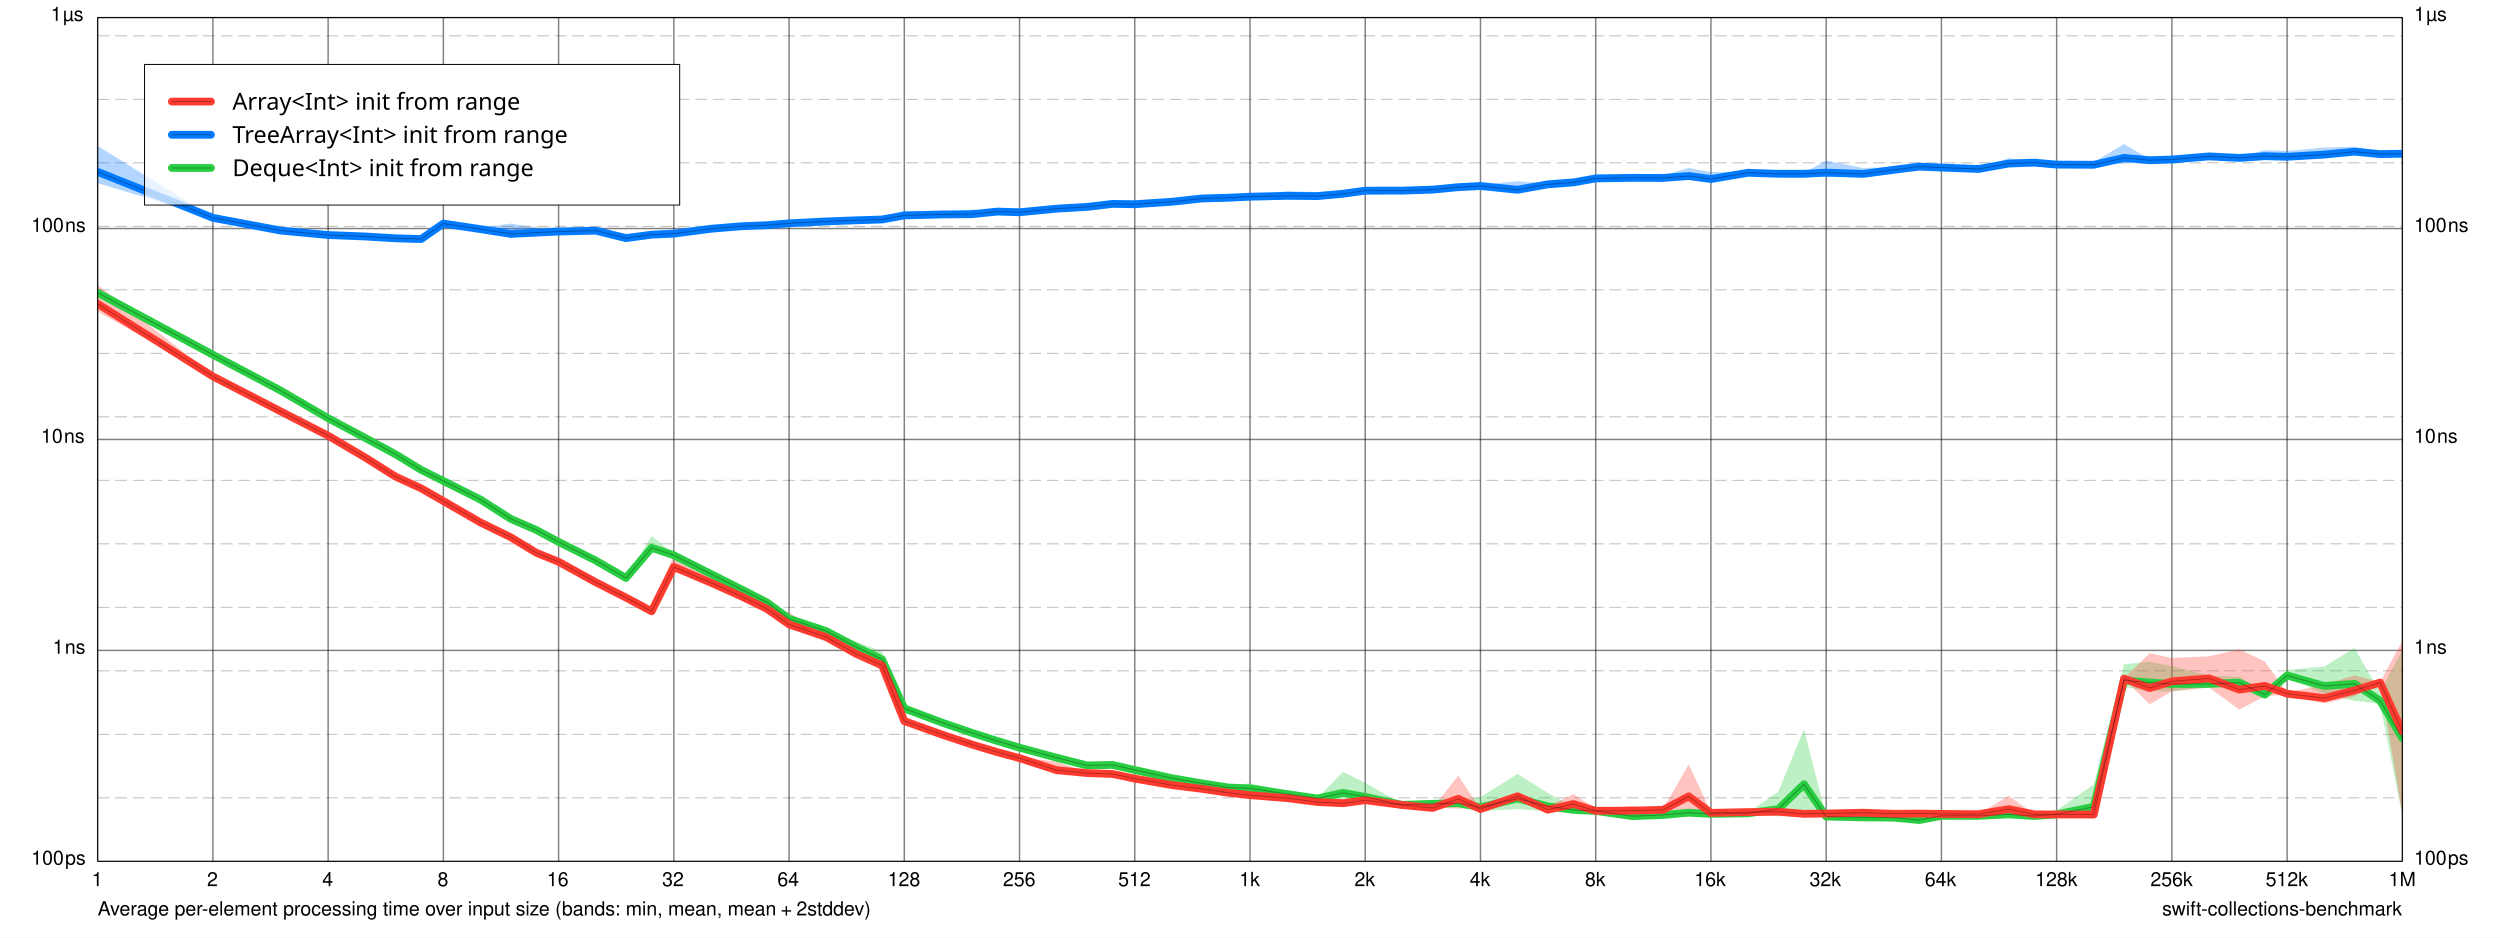
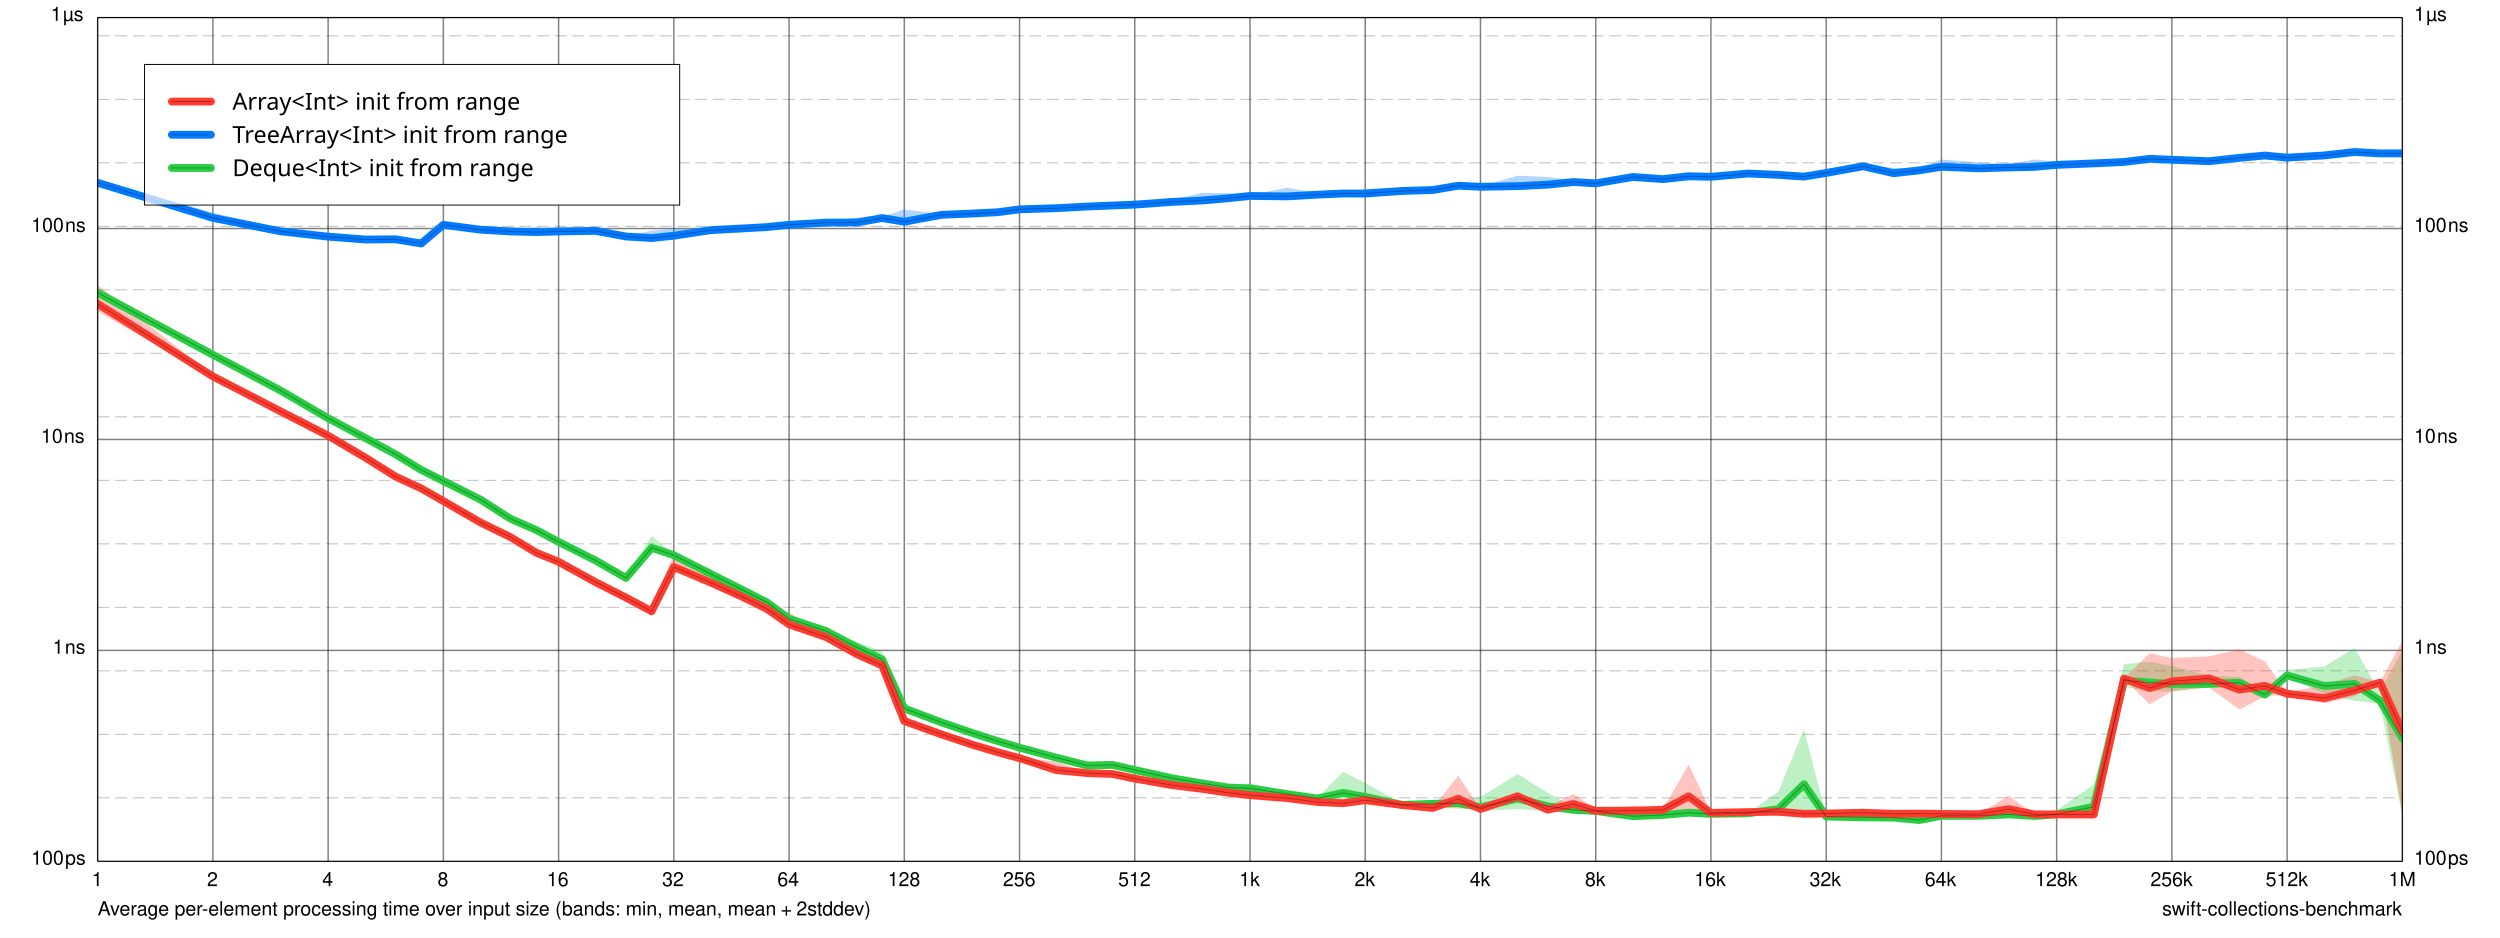
<svg xmlns="http://www.w3.org/2000/svg" xmlns:xlink="http://www.w3.org/1999/xlink" width="1280.0px" height="480.0px" viewBox="0.0 0.0 1280.0 480.0" version="1.1">
  <path d="M 0 0 L 0 480 L 1280 480 L 1280 0 z" fill="#FFFFFF" fill-opacity="1.0" stroke="none" />
  <text x="50" y="468.7" font-family="Helvetica" font-size="10" font-weight="normal" font-style="normal" fill="#000000" fill-opacity="1">Average per-element processing time over input size (bands: min, mean, mean + 2stddev)</text>
  <a xlink:href="https://github.com/apple/swift-collections-benchmark">
    <text x="1107" y="468.7" font-family="Helvetica" font-size="10" font-weight="normal" font-style="normal" fill="#000000" fill-opacity="1">swift-collections-benchmark</text>
  </a>
  <path d="M 50 9 L 50 441" fill="none" stroke-width="0.75" stroke="#000000" stroke-opacity="0.498" stroke-linecap="butt" stroke-linejoin="round" />
  <text x="47" y="453.7" font-family="Helvetica" font-size="10" font-weight="normal" font-style="normal" fill="#000000" fill-opacity="1">1</text>
  <path d="M 109 9 L 109 441" fill="none" stroke-width="0.75" stroke="#000000" stroke-opacity="0.498" stroke-linecap="butt" stroke-linejoin="round" />
  <text x="106" y="453.7" font-family="Helvetica" font-size="10" font-weight="normal" font-style="normal" fill="#000000" fill-opacity="1">2</text>
  <path d="M 168 9 L 168 441" fill="none" stroke-width="0.75" stroke="#000000" stroke-opacity="0.498" stroke-linecap="butt" stroke-linejoin="round" />
  <text x="165" y="453.7" font-family="Helvetica" font-size="10" font-weight="normal" font-style="normal" fill="#000000" fill-opacity="1">4</text>
  <path d="M 227 9 L 227 441" fill="none" stroke-width="0.75" stroke="#000000" stroke-opacity="0.498" stroke-linecap="butt" stroke-linejoin="round" />
  <text x="224" y="453.7" font-family="Helvetica" font-size="10" font-weight="normal" font-style="normal" fill="#000000" fill-opacity="1">8</text>
  <path d="M 286 9 L 286 441" fill="none" stroke-width="0.75" stroke="#000000" stroke-opacity="0.498" stroke-linecap="butt" stroke-linejoin="round" />
  <text x="280" y="453.7" font-family="Helvetica" font-size="10" font-weight="normal" font-style="normal" fill="#000000" fill-opacity="1">16</text>
  <path d="M 345 9 L 345 441" fill="none" stroke-width="0.75" stroke="#000000" stroke-opacity="0.498" stroke-linecap="butt" stroke-linejoin="round" />
  <text x="339" y="453.7" font-family="Helvetica" font-size="10" font-weight="normal" font-style="normal" fill="#000000" fill-opacity="1">32</text>
  <path d="M 404 9 L 404 441" fill="none" stroke-width="0.75" stroke="#000000" stroke-opacity="0.498" stroke-linecap="butt" stroke-linejoin="round" />
  <text x="398" y="453.7" font-family="Helvetica" font-size="10" font-weight="normal" font-style="normal" fill="#000000" fill-opacity="1">64</text>
  <path d="M 463 9 L 463 441" fill="none" stroke-width="0.75" stroke="#000000" stroke-opacity="0.498" stroke-linecap="butt" stroke-linejoin="round" />
  <text x="454.5" y="453.7" font-family="Helvetica" font-size="10" font-weight="normal" font-style="normal" fill="#000000" fill-opacity="1">128</text>
  <path d="M 522 9 L 522 441" fill="none" stroke-width="0.75" stroke="#000000" stroke-opacity="0.498" stroke-linecap="butt" stroke-linejoin="round" />
  <text x="513.5" y="453.7" font-family="Helvetica" font-size="10" font-weight="normal" font-style="normal" fill="#000000" fill-opacity="1">256</text>
  <path d="M 581 9 L 581 441" fill="none" stroke-width="0.75" stroke="#000000" stroke-opacity="0.498" stroke-linecap="butt" stroke-linejoin="round" />
  <text x="572.5" y="453.7" font-family="Helvetica" font-size="10" font-weight="normal" font-style="normal" fill="#000000" fill-opacity="1">512</text>
  <path d="M 640 9 L 640 441" fill="none" stroke-width="0.75" stroke="#000000" stroke-opacity="0.498" stroke-linecap="butt" stroke-linejoin="round" />
  <text x="634.5" y="453.7" font-family="Helvetica" font-size="10" font-weight="normal" font-style="normal" fill="#000000" fill-opacity="1">1k</text>
  <path d="M 699 9 L 699 441" fill="none" stroke-width="0.75" stroke="#000000" stroke-opacity="0.498" stroke-linecap="butt" stroke-linejoin="round" />
  <text x="693.5" y="453.7" font-family="Helvetica" font-size="10" font-weight="normal" font-style="normal" fill="#000000" fill-opacity="1">2k</text>
  <path d="M 758 9 L 758 441" fill="none" stroke-width="0.75" stroke="#000000" stroke-opacity="0.498" stroke-linecap="butt" stroke-linejoin="round" />
  <text x="752.5" y="453.7" font-family="Helvetica" font-size="10" font-weight="normal" font-style="normal" fill="#000000" fill-opacity="1">4k</text>
  <path d="M 817 9 L 817 441" fill="none" stroke-width="0.75" stroke="#000000" stroke-opacity="0.498" stroke-linecap="butt" stroke-linejoin="round" />
  <text x="811.5" y="453.7" font-family="Helvetica" font-size="10" font-weight="normal" font-style="normal" fill="#000000" fill-opacity="1">8k</text>
  <path d="M 876 9 L 876 441" fill="none" stroke-width="0.75" stroke="#000000" stroke-opacity="0.498" stroke-linecap="butt" stroke-linejoin="round" />
  <text x="867.5" y="453.7" font-family="Helvetica" font-size="10" font-weight="normal" font-style="normal" fill="#000000" fill-opacity="1">16k</text>
  <path d="M 935 9 L 935 441" fill="none" stroke-width="0.75" stroke="#000000" stroke-opacity="0.498" stroke-linecap="butt" stroke-linejoin="round" />
  <text x="926.5" y="453.7" font-family="Helvetica" font-size="10" font-weight="normal" font-style="normal" fill="#000000" fill-opacity="1">32k</text>
  <path d="M 994 9 L 994 441" fill="none" stroke-width="0.75" stroke="#000000" stroke-opacity="0.498" stroke-linecap="butt" stroke-linejoin="round" />
  <text x="985.5" y="453.7" font-family="Helvetica" font-size="10" font-weight="normal" font-style="normal" fill="#000000" fill-opacity="1">64k</text>
  <path d="M 1053 9 L 1053 441" fill="none" stroke-width="0.75" stroke="#000000" stroke-opacity="0.498" stroke-linecap="butt" stroke-linejoin="round" />
  <text x="1042" y="453.7" font-family="Helvetica" font-size="10" font-weight="normal" font-style="normal" fill="#000000" fill-opacity="1">128k</text>
  <path d="M 1112 9 L 1112 441" fill="none" stroke-width="0.75" stroke="#000000" stroke-opacity="0.498" stroke-linecap="butt" stroke-linejoin="round" />
  <text x="1101" y="453.7" font-family="Helvetica" font-size="10" font-weight="normal" font-style="normal" fill="#000000" fill-opacity="1">256k</text>
  <path d="M 1171 9 L 1171 441" fill="none" stroke-width="0.75" stroke="#000000" stroke-opacity="0.498" stroke-linecap="butt" stroke-linejoin="round" />
  <text x="1160" y="453.7" font-family="Helvetica" font-size="10" font-weight="normal" font-style="normal" fill="#000000" fill-opacity="1">512k</text>
  <path d="M 1230 9 L 1230 441" fill="none" stroke-width="0.75" stroke="#000000" stroke-opacity="0.498" stroke-linecap="butt" stroke-linejoin="round" />
  <text x="1223" y="453.7" font-family="Helvetica" font-size="10" font-weight="normal" font-style="normal" fill="#000000" fill-opacity="1">1M</text>
  <path d="M 50 441 L 1230 441" fill="none" stroke-width="0.75" stroke="#000000" stroke-opacity="0.498" stroke-linecap="butt" stroke-linejoin="round" />
  <text x="16" y="442.7" font-family="Helvetica" font-size="10" font-weight="normal" font-style="normal" fill="#000000" fill-opacity="1">100 ps</text>
  <text x="1236" y="442.7" font-family="Helvetica" font-size="10" font-weight="normal" font-style="normal" fill="#000000" fill-opacity="1">100 ps</text>
  <path d="M 50 333 L 1230 333" fill="none" stroke-width="0.75" stroke="#000000" stroke-opacity="0.498" stroke-linecap="butt" stroke-linejoin="round" />
  <text x="27" y="334.7" font-family="Helvetica" font-size="10" font-weight="normal" font-style="normal" fill="#000000" fill-opacity="1">1 ns</text>
  <text x="1236" y="334.7" font-family="Helvetica" font-size="10" font-weight="normal" font-style="normal" fill="#000000" fill-opacity="1">1 ns</text>
  <path d="M 50 225 L 1230 225" fill="none" stroke-width="0.75" stroke="#000000" stroke-opacity="0.498" stroke-linecap="butt" stroke-linejoin="round" />
  <text x="21" y="226.7" font-family="Helvetica" font-size="10" font-weight="normal" font-style="normal" fill="#000000" fill-opacity="1">10 ns</text>
  <text x="1236" y="226.7" font-family="Helvetica" font-size="10" font-weight="normal" font-style="normal" fill="#000000" fill-opacity="1">10 ns</text>
  <path d="M 50 117 L 1230 117" fill="none" stroke-width="0.75" stroke="#000000" stroke-opacity="0.498" stroke-linecap="butt" stroke-linejoin="round" />
  <text x="16" y="118.7" font-family="Helvetica" font-size="10" font-weight="normal" font-style="normal" fill="#000000" fill-opacity="1">100 ns</text>
  <text x="1236" y="118.7" font-family="Helvetica" font-size="10" font-weight="normal" font-style="normal" fill="#000000" fill-opacity="1">100 ns</text>
  <path d="M 50 9 L 1230 9" fill="none" stroke-width="0.75" stroke="#000000" stroke-opacity="0.498" stroke-linecap="butt" stroke-linejoin="round" />
  <text x="26" y="10.7" font-family="Helvetica" font-size="10" font-weight="normal" font-style="normal" fill="#000000" fill-opacity="1">1 µs</text>
  <text x="1236" y="10.7" font-family="Helvetica" font-size="10" font-weight="normal" font-style="normal" fill="#000000" fill-opacity="1">1 µs</text>
  <path d="M 50 408.49 L 1230 408.49" fill="none" stroke-width="0.5" stroke="#000000" stroke-opacity="0.259" stroke-linecap="butt" stroke-linejoin="round" stroke-dasharray="6 3" stroke-dashoffset="0" />
  <path d="M 50 375.98 L 1230 375.98" fill="none" stroke-width="0.5" stroke="#000000" stroke-opacity="0.259" stroke-linecap="butt" stroke-linejoin="round" stroke-dasharray="6 3" stroke-dashoffset="0" />
  <path d="M 50 343.47 L 1230 343.47" fill="none" stroke-width="0.5" stroke="#000000" stroke-opacity="0.259" stroke-linecap="butt" stroke-linejoin="round" stroke-dasharray="6 3" stroke-dashoffset="0" />
  <path d="M 50 310.96 L 1230 310.96" fill="none" stroke-width="0.5" stroke="#000000" stroke-opacity="0.259" stroke-linecap="butt" stroke-linejoin="round" stroke-dasharray="6 3" stroke-dashoffset="0" />
  <path d="M 50 278.44 L 1230 278.44" fill="none" stroke-width="0.5" stroke="#000000" stroke-opacity="0.259" stroke-linecap="butt" stroke-linejoin="round" stroke-dasharray="6 3" stroke-dashoffset="0" />
  <path d="M 50 245.93 L 1230 245.93" fill="none" stroke-width="0.5" stroke="#000000" stroke-opacity="0.259" stroke-linecap="butt" stroke-linejoin="round" stroke-dasharray="6 3" stroke-dashoffset="0" />
  <path d="M 50 213.42 L 1230 213.42" fill="none" stroke-width="0.5" stroke="#000000" stroke-opacity="0.259" stroke-linecap="butt" stroke-linejoin="round" stroke-dasharray="6 3" stroke-dashoffset="0" />
  <path d="M 50 180.91 L 1230 180.91" fill="none" stroke-width="0.5" stroke="#000000" stroke-opacity="0.259" stroke-linecap="butt" stroke-linejoin="round" stroke-dasharray="6 3" stroke-dashoffset="0" />
  <path d="M 50 148.4 L 1230 148.4" fill="none" stroke-width="0.5" stroke="#000000" stroke-opacity="0.259" stroke-linecap="butt" stroke-linejoin="round" stroke-dasharray="6 3" stroke-dashoffset="0" />
  <path d="M 50 115.89 L 1230 115.89" fill="none" stroke-width="0.5" stroke="#000000" stroke-opacity="0.259" stroke-linecap="butt" stroke-linejoin="round" stroke-dasharray="6 3" stroke-dashoffset="0" />
  <path d="M 50 83.376 L 1230 83.376" fill="none" stroke-width="0.5" stroke="#000000" stroke-opacity="0.259" stroke-linecap="butt" stroke-linejoin="round" stroke-dasharray="6 3" stroke-dashoffset="0" />
  <path d="M 50 50.865 L 1230 50.865" fill="none" stroke-width="0.5" stroke="#000000" stroke-opacity="0.259" stroke-linecap="butt" stroke-linejoin="round" stroke-dasharray="6 3" stroke-dashoffset="0" />
  <path d="M 50 18.354 L 1230 18.354" fill="none" stroke-width="0.5" stroke="#000000" stroke-opacity="0.259" stroke-linecap="butt" stroke-linejoin="round" stroke-dasharray="6 3" stroke-dashoffset="0" />
  <path d="M 74 33 L 74 105 L 348 105 L 348 33 z" fill="#FFFFFF" fill-opacity="1.0" stroke="none" />
  <clipPath id="clip-0">
    <path d="M 50 9 L 50 441 L 1230 441 L 1230 9 z" />
  </clipPath>
  <g clip-path="url(#clip-0)">
    <path d="M 50 149.91L 109 181.64L 143.51 199.88L 168 214.15L 186.99 224.23L 202.51 232.04L 215.63 240.05L 227 246.27L 245.99 255.25L 261.51 264.6L 274.63 271.38L 286 276.93L 304.99 284.98L 320.51 295.92L 333.63 274.42L 345 283.68L 363.99 293.3L 379.51 301.41L 392.63 308.42L 404 316.8L 422.99 323.12L 438.51 328.51L 451.63 333.72L 463 362.72L 481.99 369.85L 497.51 374.83L 510.63 379.38L 522 382.49L 540.99 387.95L 556.51 391.66L 569.63 391.64L 581 394.24L 599.99 397.59L 615.51 400.95L 628.63 402.24L 640 401.04L 658.99 405.16L 674.51 408.65L 687.63 395.16L 699 400.81L 717.99 411.63L 733.51 410.36L 746.63 410.49L 758 408.11L 776.99 396.25L 792.51 406.02L 805.63 413.15L 817 412.85L 835.99 413.93L 851.51 414.85L 864.63 416.07L 876 414.73L 894.99 416.2L 910.51 405.33L 923.63 373.29L 935 417.8L 953.99 414.62L 969.51 415.24L 982.63 419.86L 994 417.5L 1013 417.68L 1028.5 415.16L 1041.6 417.55L 1053 414.92L 1072 401.61L 1087.5 340.08L 1100.6 338.82L 1112 341.03L 1131 345.89L 1146.5 346.6L 1159.6 354.39L 1171 343.01L 1190 341.25L 1205.5 331.8L 1218.6 354.49L 1230 332.79L 1230 417.59L 1218.6 360.35L 1205.5 358.83L 1190 355.29L 1171 346.92L 1159.6 356.11L 1146.5 350.59L 1131 351.75L 1112 353.93L 1100.6 353.9L 1087.5 351.73L 1072 417.89L 1053 417.72L 1041.6 417.86L 1028.5 417.63L 1013 417.7L 994 417.78L 982.63 419.86L 969.51 419.9L 953.99 419.94L 935 418.16L 923.63 417.74L 910.51 417.91L 894.99 416.5L 876 417.42L 864.63 416.1L 851.51 418.15L 835.99 419.34L 817 416.09L 805.63 415.21L 792.51 415.49L 776.99 414.24L 758 415.33L 746.63 411.48L 733.51 411.97L 717.99 412.25L 699 410.89L 687.63 410.45L 674.51 408.89L 658.99 407.08L 640 404.6L 628.63 403.53L 615.51 401.16L 599.99 398.76L 581 394.24L 569.63 391.64L 556.51 391.99L 540.99 387.95L 522 382.91L 510.63 379.38L 497.51 375.3L 481.99 369.86L 463 362.72L 451.63 339.11L 438.51 332.35L 422.99 323.12L 404 316.8L 392.63 308.42L 379.51 301.81L 363.99 294.1L 345 284.5L 333.63 282.8L 320.51 295.92L 304.99 287.73L 286 277.64L 274.63 271.38L 261.51 266.06L 245.99 255.98L 227 246.27L 215.63 240.78L 202.51 232.78L 186.99 224.23L 168 214.15L 143.51 199.88L 109 181.64L 50 149.91" fill="#28CD41" fill-opacity="0.302" stroke="none" />
-     <path d="M 50 74.718L 109 111.4L 143.51 117.17L 168 119.46L 186.99 119.54L 202.51 120.3L 215.63 120.85L 227 114.37L 245.99 116.74L 261.51 114.48L 274.63 116.54L 286 118.42L 304.99 117.77L 320.51 119.76L 333.63 119.48L 345 118.54L 363.99 116.93L 379.51 115.79L 392.63 114.97L 404 113.45L 422.99 112.82L 438.51 111.98L 451.63 111.78L 463 107.91L 481.99 109.22L 497.51 107.3L 510.63 108.18L 522 106.63L 540.99 106.57L 556.51 105.31L 569.63 102.5L 581 104.24L 599.99 102.63L 615.51 101.11L 628.63 100.91L 640 100.23L 658.99 97.877L 674.51 98.353L 687.63 97.488L 699 97.435L 717.99 96.105L 733.51 96.977L 746.63 95.292L 758 94.649L 776.99 92.775L 792.51 94.084L 805.63 92.208L 817 90.615L 835.99 89.997L 851.51 89.741L 864.63 85.99L 876 88.16L 894.99 87.86L 910.51 88.048L 923.63 88.484L 935 82.249L 953.99 86.005L 969.51 85.544L 982.63 83.314L 994 84.343L 1013 86.309L 1028.5 81L 1041.6 82.383L 1053 82.969L 1072 83.029L 1087.5 73.744L 1100.6 81.465L 1112 81.511L 1131 79.196L 1146.5 80.684L 1159.6 76.871L 1171 77.31L 1190 75.515L 1205.5 75.131L 1218.6 77.554L 1230 77.813L 1230 79.041L 1218.6 79.386L 1205.5 78.576L 1190 80.497L 1171 81.363L 1159.6 81.106L 1146.5 80.909L 1131 80.394L 1112 81.743L 1100.6 82.24L 1087.5 83.649L 1072 84.845L 1053 84.735L 1041.6 83.588L 1028.5 84.73L 1013 86.589L 994 86.322L 982.63 86.023L 969.51 87.473L 953.99 90.147L 935 90.751L 923.63 89.167L 910.51 89.316L 894.99 88.677L 876 92.985L 864.63 91.678L 851.51 91.601L 835.99 91.443L 817 91.6L 805.63 93.814L 792.51 94.495L 776.99 98.819L 758 95.449L 746.63 96.026L 733.51 97.128L 717.99 98.14L 699 97.701L 687.63 99.811L 674.51 101.15L 658.99 101.15L 640 100.88L 628.63 101.37L 615.51 101.79L 599.99 103.55L 581 104.68L 569.63 105.07L 556.51 106.17L 540.99 106.92L 522 109.43L 510.63 108.39L 497.51 110.53L 481.99 110.02L 463 111.19L 451.63 112.58L 438.51 113.07L 422.99 113.59L 404 114.67L 392.63 115.42L 379.51 115.87L 363.99 117.21L 345 120.03L 333.63 120.39L 320.51 122.71L 304.99 118.19L 286 118.62L 274.63 120.03L 261.51 121.77L 245.99 117.53L 227 114.5L 215.63 122.94L 202.51 122.63L 186.99 121.64L 168 120.66L 143.51 118.32L 109 111.56L 50 93.751" fill="#007AFF" fill-opacity="0.302" stroke="none" />
+     <path d="M 50 91.805L 109 108.93L 143.51 117.02L 168 119.6L 186.99 121.78L 202.51 122.25L 215.63 122.43L 227 113.91L 245.99 116.91L 261.51 118.19L 274.63 116.3L 286 118.03L 304.99 118.05L 320.51 120.94L 333.63 118.09L 345 117.11L 363.99 117.7L 379.51 115.85L 392.63 116.09L 404 114.31L 422.99 113.21L 438.51 111.44L 451.63 111.01L 463 107.2L 481.99 109.59L 497.51 109.3L 510.63 108.67L 522 105.52L 540.99 105.27L 556.51 105.42L 569.63 104.21L 581 104.33L 599.99 102.39L 615.51 98.71L 628.63 98.88L 640 99.79L 658.99 96.116L 674.51 98.773L 687.63 98.899L 699 96.793L 717.99 96.029L 733.51 96.504L 746.63 94.664L 758 95.531L 776.99 89.941L 792.51 90.606L 805.63 92.239L 817 92.078L 835.99 89.394L 851.51 89.612L 864.63 88.167L 876 88.519L 894.99 88.37L 910.51 89.102L 923.63 89.601L 935 86.655L 953.99 84.569L 969.51 85.931L 982.63 86.352L 994 81.661L 1013 83.16L 1028.5 84.377L 1041.6 81.648L 1053 82.742L 1072 83.008L 1087.5 81.194L 1100.6 81.119L 1112 81.259L 1131 81.129L 1146.5 80.764L 1159.6 79.524L 1171 80.583L 1190 78.961L 1205.5 76.692L 1218.6 77.402L 1230 77.888L 1230 78.721L 1218.6 78.959L 1205.5 78.257L 1190 79.813L 1171 80.754L 1159.6 79.662L 1146.5 80.854L 1131 83.045L 1112 81.997L 1100.6 81.379L 1087.5 83.551L 1072 83.89L 1053 85.018L 1041.6 86.872L 1028.5 86.216L 1013 87.301L 994 86.791L 982.63 87.565L 969.51 89.699L 953.99 85.323L 935 89.237L 923.63 90.736L 910.51 89.672L 894.99 89.012L 876 91.265L 864.63 91.045L 851.51 92.481L 835.99 91.052L 817 94.531L 805.63 93.55L 792.51 95.99L 776.99 97.37L 758 95.668L 746.63 95.244L 733.51 97.586L 717.99 98.401L 699 99.936L 687.63 99.132L 674.51 99.989L 658.99 102.24L 640 100.52L 628.63 102.49L 615.51 104.13L 599.99 103.75L 581 104.93L 569.63 105.56L 556.51 105.85L 540.99 107.04L 522 107.81L 510.63 108.68L 497.51 109.37L 481.99 110.13L 463 115.97L 451.63 111.88L 438.51 114.89L 422.99 114.24L 404 115.39L 392.63 116.32L 379.51 117.42L 363.99 117.86L 345 122.02L 333.63 123.3L 320.51 121.14L 304.99 118.26L 286 118.68L 274.63 119.78L 261.51 118.61L 245.99 117.85L 227 115.56L 215.63 125.5L 202.51 122.6L 186.99 122.95L 168 121.73L 143.51 118.93L 109 112.53L 50 94.228" fill="#007AFF" fill-opacity="0.302" stroke="none" />
    <path d="M 50 145.92L 109 192.05L 143.51 210.54L 168 223.09L 186.99 233.59L 202.51 244.02L 215.63 248.07L 227 256.55L 245.99 267.5L 261.51 275.09L 274.63 282.36L 286 287.64L 304.99 298.11L 320.51 305.34L 333.63 312.98L 345 283.79L 363.99 296.4L 379.51 304.66L 392.63 310.8L 404 313.6L 422.99 325.6L 438.51 331.11L 451.63 336.81L 463 369.19L 481.99 375.59L 497.51 381.17L 510.63 385.11L 522 387.82L 540.99 389.89L 556.51 395.55L 569.63 396.28L 581 397.37L 599.99 401.97L 615.51 403.1L 628.63 405.85L 640 407.13L 658.99 407.67L 674.51 409.76L 687.63 411.25L 699 405.72L 717.99 411.59L 733.51 413.68L 746.63 397.16L 758 414.19L 776.99 407.64L 792.51 412.89L 805.63 406.57L 817 414.09L 835.99 412.67L 851.51 414.15L 864.63 391.34L 876 415.69L 894.99 415.57L 910.51 414.78L 923.63 416.45L 935 415.69L 953.99 415.21L 969.51 415.86L 982.63 415.93L 994 416.68L 1013 416.85L 1028.5 407.43L 1041.6 416.93L 1053 416.62L 1072 416.98L 1087.5 347.13L 1100.6 334.47L 1112 336.91L 1131 336.05L 1146.5 332.44L 1159.6 338.7L 1171 354.53L 1190 350.6L 1205.5 345.8L 1218.6 349.29L 1230 328.12L 1230 416.92L 1218.6 349.54L 1205.5 356.52L 1190 360.14L 1171 355.4L 1159.6 356.54L 1146.5 363.28L 1131 352.05L 1112 353.95L 1100.6 360.62L 1087.5 347.57L 1072 417.07L 1053 417.13L 1041.6 416.97L 1028.5 416.95L 1013 416.87L 994 416.74L 982.63 416.78L 969.51 416.96L 953.99 416.44L 935 416.83L 923.63 416.76L 910.51 415.91L 894.99 415.86L 876 416.37L 864.63 415.23L 851.51 414.79L 835.99 415.92L 817 415.53L 805.63 413.61L 792.51 415.18L 776.99 407.69L 758 414.25L 746.63 413.99L 733.51 413.68L 717.99 412.38L 699 411.19L 687.63 411.25L 674.51 410.95L 658.99 408.98L 640 407.13L 628.63 405.85L 615.51 404.19L 599.99 401.97L 581 399.13L 569.63 396.28L 556.51 395.91L 540.99 396.01L 522 388.29L 510.63 385.11L 497.51 381.17L 481.99 376.16L 463 369.19L 451.63 342.19L 438.51 336.25L 422.99 326.4L 404 322.05L 392.63 312.07L 379.51 305.51L 363.99 299.05L 345 292.79L 333.63 312.98L 320.51 306.2L 304.99 298.11L 286 287.64L 274.63 283.28L 261.51 275.09L 245.99 267.5L 227 256.55L 215.63 250.77L 202.51 244.02L 186.99 234.5L 168 223.09L 143.51 210.54L 109 192.97L 50 159.5" fill="#FF3B30" fill-opacity="0.302" stroke="none" />
    <path d="M 50 149.91L 109 181.64L 143.51 199.88L 168 214.15L 186.99 224.23L 202.51 232.59L 215.63 240.59L 227 246.27L 245.99 255.79L 261.51 265.68L 274.63 271.38L 286 277.46L 304.99 287L 320.51 295.92L 333.63 280.46L 345 284.28L 363.99 293.89L 379.51 301.71L 392.63 308.42L 404 316.8L 422.99 323.12L 438.51 331.32L 451.63 337.64L 463 362.72L 481.99 369.86L 497.51 375.18L 510.63 379.38L 522 382.8L 540.99 387.95L 556.51 391.9L 569.63 391.64L 581 394.24L 599.99 398.45L 615.51 401.1L 628.63 403.19L 640 403.65L 658.99 406.57L 674.51 408.83L 687.63 405.95L 699 408.04L 717.99 412.09L 733.51 411.55L 746.63 411.22L 758 413.33L 776.99 408.84L 792.51 412.83L 805.63 414.67L 817 415.22L 835.99 417.87L 851.51 417.27L 864.63 416.1L 876 416.71L 894.99 416.42L 910.51 414.28L 923.63 401.53L 935 418.06L 953.99 418.49L 969.51 418.63L 982.63 419.86L 994 417.71L 1013 417.69L 1028.5 416.97L 1041.6 417.78L 1053 416.97L 1072 413.06L 1087.5 348.4L 1100.6 349.47L 1112 350.2L 1131 350.15L 1146.5 349.52L 1159.6 355.65L 1171 345.87L 1190 351.2L 1205.5 350.14L 1218.6 358.75L 1230 377.88" fill="none" stroke-width="4" stroke="#28CD41" stroke-opacity="1" stroke-linecap="round" stroke-linejoin="round" />
-     <path d="M 50 87.989L 109 111.52L 143.51 118.02L 168 120.34L 186.99 121.08L 202.51 122.01L 215.63 122.39L 227 114.47L 245.99 117.32L 261.51 119.75L 274.63 119.09L 286 118.56L 304.99 118.08L 320.51 121.92L 333.63 120.15L 345 119.63L 363.99 117.13L 379.51 115.85L 392.63 115.3L 404 114.35L 422.99 113.38L 438.51 112.79L 451.63 112.37L 463 110.31L 481.99 109.81L 497.51 109.66L 510.63 108.33L 522 108.68L 540.99 106.83L 556.51 105.94L 569.63 104.39L 581 104.56L 599.99 103.31L 615.51 101.61L 628.63 101.25L 640 100.71L 658.99 100.27L 674.51 100.41L 687.63 99.193L 699 97.632L 717.99 97.6L 733.51 97.088L 746.63 95.833L 758 95.238L 776.99 97.164L 792.51 94.387L 805.63 93.389L 817 91.34L 835.99 91.061L 851.51 91.108L 864.63 90.124L 876 91.676L 894.99 88.462L 910.51 88.981L 923.63 88.988L 935 88.378L 953.99 89.029L 969.51 86.961L 982.63 85.3L 994 85.797L 1013 86.515L 1028.5 83.727L 1041.6 83.271L 1053 84.267L 1072 84.364L 1087.5 80.853L 1100.6 82.036L 1112 81.682L 1131 80.078L 1146.5 80.85L 1159.6 79.963L 1171 80.27L 1190 79.144L 1205.5 77.652L 1218.6 78.901L 1230 78.717" fill="none" stroke-width="4" stroke="#007AFF" stroke-opacity="1" stroke-linecap="round" stroke-linejoin="round" />
+     <path d="M 50 93.583L 109 111.56L 143.51 118.42L 168 121.16L 186.99 122.64L 202.51 122.51L 215.63 124.68L 227 115.12L 245.99 117.6L 261.51 118.5L 274.63 118.85L 286 118.51L 304.99 118.2L 320.51 121.09L 333.63 121.88L 345 120.69L 363.99 117.82L 379.51 117.01L 392.63 116.26L 404 115.1L 422.99 113.97L 438.51 113.96L 451.63 111.65L 463 113.52L 481.99 109.99L 497.51 109.35L 510.63 108.67L 522 107.2L 540.99 106.57L 556.51 105.74L 569.63 105.21L 581 104.77L 599.99 103.39L 615.51 102.65L 628.63 101.52L 640 100.33L 658.99 100.56L 674.51 99.668L 687.63 99.071L 699 99.095L 717.99 97.77L 733.51 97.301L 746.63 95.092L 758 95.632L 776.99 95.313L 792.51 94.523L 805.63 93.204L 817 93.878L 835.99 90.613L 851.51 91.714L 864.63 90.276L 876 90.532L 894.99 88.844L 910.51 89.522L 923.63 90.437L 935 88.549L 953.99 85.125L 969.51 88.685L 982.63 87.245L 994 85.396L 1013 86.183L 1028.5 85.728L 1041.6 85.45L 1053 84.413L 1072 83.658L 1087.5 82.924L 1100.6 81.311L 1112 81.803L 1131 82.537L 1146.5 80.83L 1159.6 79.626L 1171 80.709L 1190 79.589L 1205.5 77.843L 1218.6 78.548L 1230 78.502" fill="none" stroke-width="4" stroke="#007AFF" stroke-opacity="1" stroke-linecap="round" stroke-linejoin="round" />
    <path d="M 50 155.56L 109 192.73L 143.51 210.54L 168 223.09L 186.99 234.26L 202.51 244.02L 215.63 250.05L 227 256.55L 245.99 267.5L 261.51 275.09L 274.63 283.04L 286 287.64L 304.99 298.11L 320.51 305.97L 333.63 312.98L 345 290.27L 363.99 298.34L 379.51 305.29L 392.63 311.73L 404 319.69L 422.99 326.19L 438.51 334.85L 451.63 340.72L 463 369.19L 481.99 376.01L 497.51 381.17L 510.63 385.11L 522 388.17L 540.99 394.34L 556.51 395.82L 569.63 396.28L 581 398.67L 599.99 401.97L 615.51 403.9L 628.63 405.85L 640 407.13L 658.99 408.63L 674.51 410.63L 687.63 411.25L 699 409.7L 717.99 412.17L 733.51 413.68L 746.63 408.98L 758 414.23L 776.99 407.68L 792.51 414.57L 805.63 411.66L 817 415.15L 835.99 415.05L 851.51 414.62L 864.63 407.73L 876 416.19L 894.99 415.79L 910.51 415.61L 923.63 416.68L 935 416.53L 953.99 416.11L 969.51 416.67L 982.63 416.56L 994 416.73L 1013 416.87L 1028.5 414.27L 1041.6 416.96L 1053 417L 1072 417.05L 1087.5 347.45L 1100.6 352.27L 1112 348.87L 1131 347.32L 1146.5 353.08L 1159.6 351.18L 1171 355.17L 1190 357.45L 1205.5 353.47L 1218.6 349.48L 1230 374.45" fill="none" stroke-width="4" stroke="#FF3B30" stroke-opacity="1" stroke-linecap="round" stroke-linejoin="round" />
    <path d="M 50 149.91L 109 181.64L 143.51 199.88L 168 214.15L 186.99 224.23L 202.51 232.59L 215.63 240.59L 227 246.27L 245.99 255.79L 261.51 265.68L 274.63 271.38L 286 277.46L 304.99 287L 320.51 295.92L 333.63 280.46L 345 284.28L 363.99 293.89L 379.51 301.71L 392.63 308.42L 404 316.8L 422.99 323.12L 438.51 331.32L 451.63 337.64L 463 362.72L 481.99 369.86L 497.51 375.18L 510.63 379.38L 522 382.8L 540.99 387.95L 556.51 391.9L 569.63 391.64L 581 394.24L 599.99 398.45L 615.51 401.1L 628.63 403.19L 640 403.65L 658.99 406.57L 674.51 408.83L 687.63 405.95L 699 408.04L 717.99 412.09L 733.51 411.55L 746.63 411.22L 758 413.33L 776.99 408.84L 792.51 412.83L 805.63 414.67L 817 415.22L 835.99 417.87L 851.51 417.27L 864.63 416.1L 876 416.71L 894.99 416.42L 910.51 414.28L 923.63 401.53L 935 418.06L 953.99 418.49L 969.51 418.63L 982.63 419.86L 994 417.71L 1013 417.69L 1028.5 416.97L 1041.6 417.78L 1053 416.97L 1072 413.06L 1087.5 348.4L 1100.6 349.47L 1112 350.2L 1131 350.15L 1146.5 349.52L 1159.6 355.65L 1171 345.87L 1190 351.2L 1205.5 350.14L 1218.6 358.75L 1230 377.88" fill="none" stroke-width="0.5" stroke="#000000" stroke-opacity="0.302" stroke-linecap="round" stroke-linejoin="round" />
-     <path d="M 50 87.989L 109 111.52L 143.51 118.02L 168 120.34L 186.99 121.08L 202.51 122.01L 215.63 122.39L 227 114.47L 245.99 117.32L 261.51 119.75L 274.63 119.09L 286 118.56L 304.99 118.08L 320.51 121.92L 333.63 120.15L 345 119.63L 363.99 117.13L 379.51 115.85L 392.63 115.3L 404 114.35L 422.99 113.38L 438.51 112.79L 451.63 112.37L 463 110.31L 481.99 109.81L 497.51 109.66L 510.63 108.33L 522 108.68L 540.99 106.83L 556.51 105.94L 569.63 104.39L 581 104.56L 599.99 103.31L 615.51 101.61L 628.63 101.25L 640 100.71L 658.99 100.27L 674.51 100.41L 687.63 99.193L 699 97.632L 717.99 97.6L 733.51 97.088L 746.63 95.833L 758 95.238L 776.99 97.164L 792.51 94.387L 805.63 93.389L 817 91.34L 835.99 91.061L 851.51 91.108L 864.63 90.124L 876 91.676L 894.99 88.462L 910.51 88.981L 923.63 88.988L 935 88.378L 953.99 89.029L 969.51 86.961L 982.63 85.3L 994 85.797L 1013 86.515L 1028.5 83.727L 1041.6 83.271L 1053 84.267L 1072 84.364L 1087.5 80.853L 1100.6 82.036L 1112 81.682L 1131 80.078L 1146.5 80.85L 1159.6 79.963L 1171 80.27L 1190 79.144L 1205.5 77.652L 1218.6 78.901L 1230 78.717" fill="none" stroke-width="0.5" stroke="#000000" stroke-opacity="0.302" stroke-linecap="round" stroke-linejoin="round" />
+     <path d="M 50 93.583L 109 111.56L 143.51 118.42L 168 121.16L 186.99 122.64L 202.51 122.51L 215.63 124.68L 227 115.12L 245.99 117.6L 261.51 118.5L 274.63 118.85L 286 118.51L 304.99 118.2L 320.51 121.09L 333.63 121.88L 345 120.69L 363.99 117.82L 379.51 117.01L 392.63 116.26L 404 115.1L 422.99 113.97L 438.51 113.96L 451.63 111.65L 463 113.52L 481.99 109.99L 497.51 109.35L 510.63 108.67L 522 107.2L 540.99 106.57L 556.51 105.74L 569.63 105.21L 581 104.77L 599.99 103.39L 615.51 102.65L 628.63 101.52L 640 100.33L 658.99 100.56L 674.51 99.668L 687.63 99.071L 699 99.095L 717.99 97.77L 733.51 97.301L 746.63 95.092L 758 95.632L 776.99 95.313L 792.51 94.523L 805.63 93.204L 817 93.878L 835.99 90.613L 851.51 91.714L 864.63 90.276L 876 90.532L 894.99 88.844L 910.51 89.522L 923.63 90.437L 935 88.549L 953.99 85.125L 969.51 88.685L 982.63 87.245L 994 85.396L 1013 86.183L 1028.5 85.728L 1041.6 85.45L 1053 84.413L 1072 83.658L 1087.5 82.924L 1100.6 81.311L 1112 81.803L 1131 82.537L 1146.5 80.83L 1159.6 79.626L 1171 80.709L 1190 79.589L 1205.5 77.843L 1218.6 78.548L 1230 78.502" fill="none" stroke-width="0.5" stroke="#000000" stroke-opacity="0.302" stroke-linecap="round" stroke-linejoin="round" />
    <path d="M 50 155.56L 109 192.73L 143.51 210.54L 168 223.09L 186.99 234.26L 202.51 244.02L 215.63 250.05L 227 256.55L 245.99 267.5L 261.51 275.09L 274.63 283.04L 286 287.64L 304.99 298.11L 320.51 305.97L 333.63 312.98L 345 290.27L 363.99 298.34L 379.51 305.29L 392.63 311.73L 404 319.69L 422.99 326.19L 438.51 334.85L 451.63 340.72L 463 369.19L 481.99 376.01L 497.51 381.17L 510.63 385.11L 522 388.17L 540.99 394.34L 556.51 395.82L 569.63 396.28L 581 398.67L 599.99 401.97L 615.51 403.9L 628.63 405.85L 640 407.13L 658.99 408.63L 674.51 410.63L 687.63 411.25L 699 409.7L 717.99 412.17L 733.51 413.68L 746.63 408.98L 758 414.23L 776.99 407.68L 792.51 414.57L 805.63 411.66L 817 415.15L 835.99 415.05L 851.51 414.62L 864.63 407.73L 876 416.19L 894.99 415.79L 910.51 415.61L 923.63 416.68L 935 416.53L 953.99 416.11L 969.51 416.67L 982.63 416.56L 994 416.73L 1013 416.87L 1028.5 414.27L 1041.6 416.96L 1053 417L 1072 417.05L 1087.5 347.45L 1100.6 352.27L 1112 348.87L 1131 347.32L 1146.5 353.08L 1159.6 351.18L 1171 355.17L 1190 357.45L 1205.5 353.47L 1218.6 349.48L 1230 374.45" fill="none" stroke-width="0.5" stroke="#000000" stroke-opacity="0.302" stroke-linecap="round" stroke-linejoin="round" />
  </g>
  <path d="M 74 33 L 74 105 L 348 105 L 348 33 z" fill="#FFFFFF" fill-opacity="0.702" stroke-width="0.5" stroke="#000000" stroke-opacity="1" stroke-linecap="round" stroke-linejoin="round" />
  <path d="M 88 52 L 108 52" fill="none" stroke-width="4" stroke="#FF3B30" stroke-opacity="1" stroke-linecap="round" stroke-linejoin="round" />
  <path d="M 88 52 L 108 52" fill="none" stroke-width="0.5" stroke="#000000" stroke-opacity="0.302" stroke-linecap="round" stroke-linejoin="round" />
  <text x="119" y="56.17" font-family="Menlo" font-size="12" font-weight="normal" font-style="normal" fill="#000000" fill-opacity="1">Array&lt;Int&gt; init from range</text>
  <path d="M 88 69 L 108 69" fill="none" stroke-width="4" stroke="#007AFF" stroke-opacity="1" stroke-linecap="round" stroke-linejoin="round" />
  <path d="M 88 69 L 108 69" fill="none" stroke-width="0.5" stroke="#000000" stroke-opacity="0.302" stroke-linecap="round" stroke-linejoin="round" />
  <text x="119" y="73.17" font-family="Menlo" font-size="12" font-weight="normal" font-style="normal" fill="#000000" fill-opacity="1">TreeArray&lt;Int&gt; init from range</text>
  <path d="M 88 86 L 108 86" fill="none" stroke-width="4" stroke="#28CD41" stroke-opacity="1" stroke-linecap="round" stroke-linejoin="round" />
  <path d="M 88 86 L 108 86" fill="none" stroke-width="0.5" stroke="#000000" stroke-opacity="0.302" stroke-linecap="round" stroke-linejoin="round" />
  <text x="119" y="90.17" font-family="Menlo" font-size="12" font-weight="normal" font-style="normal" fill="#000000" fill-opacity="1">Deque&lt;Int&gt; init from range</text>
  <path d="M 50 9 L 50 441 L 1230 441 L 1230 9 z" fill="none" stroke-width="0.5" stroke="#000000" stroke-opacity="1" stroke-linecap="round" stroke-linejoin="round" />
</svg>
